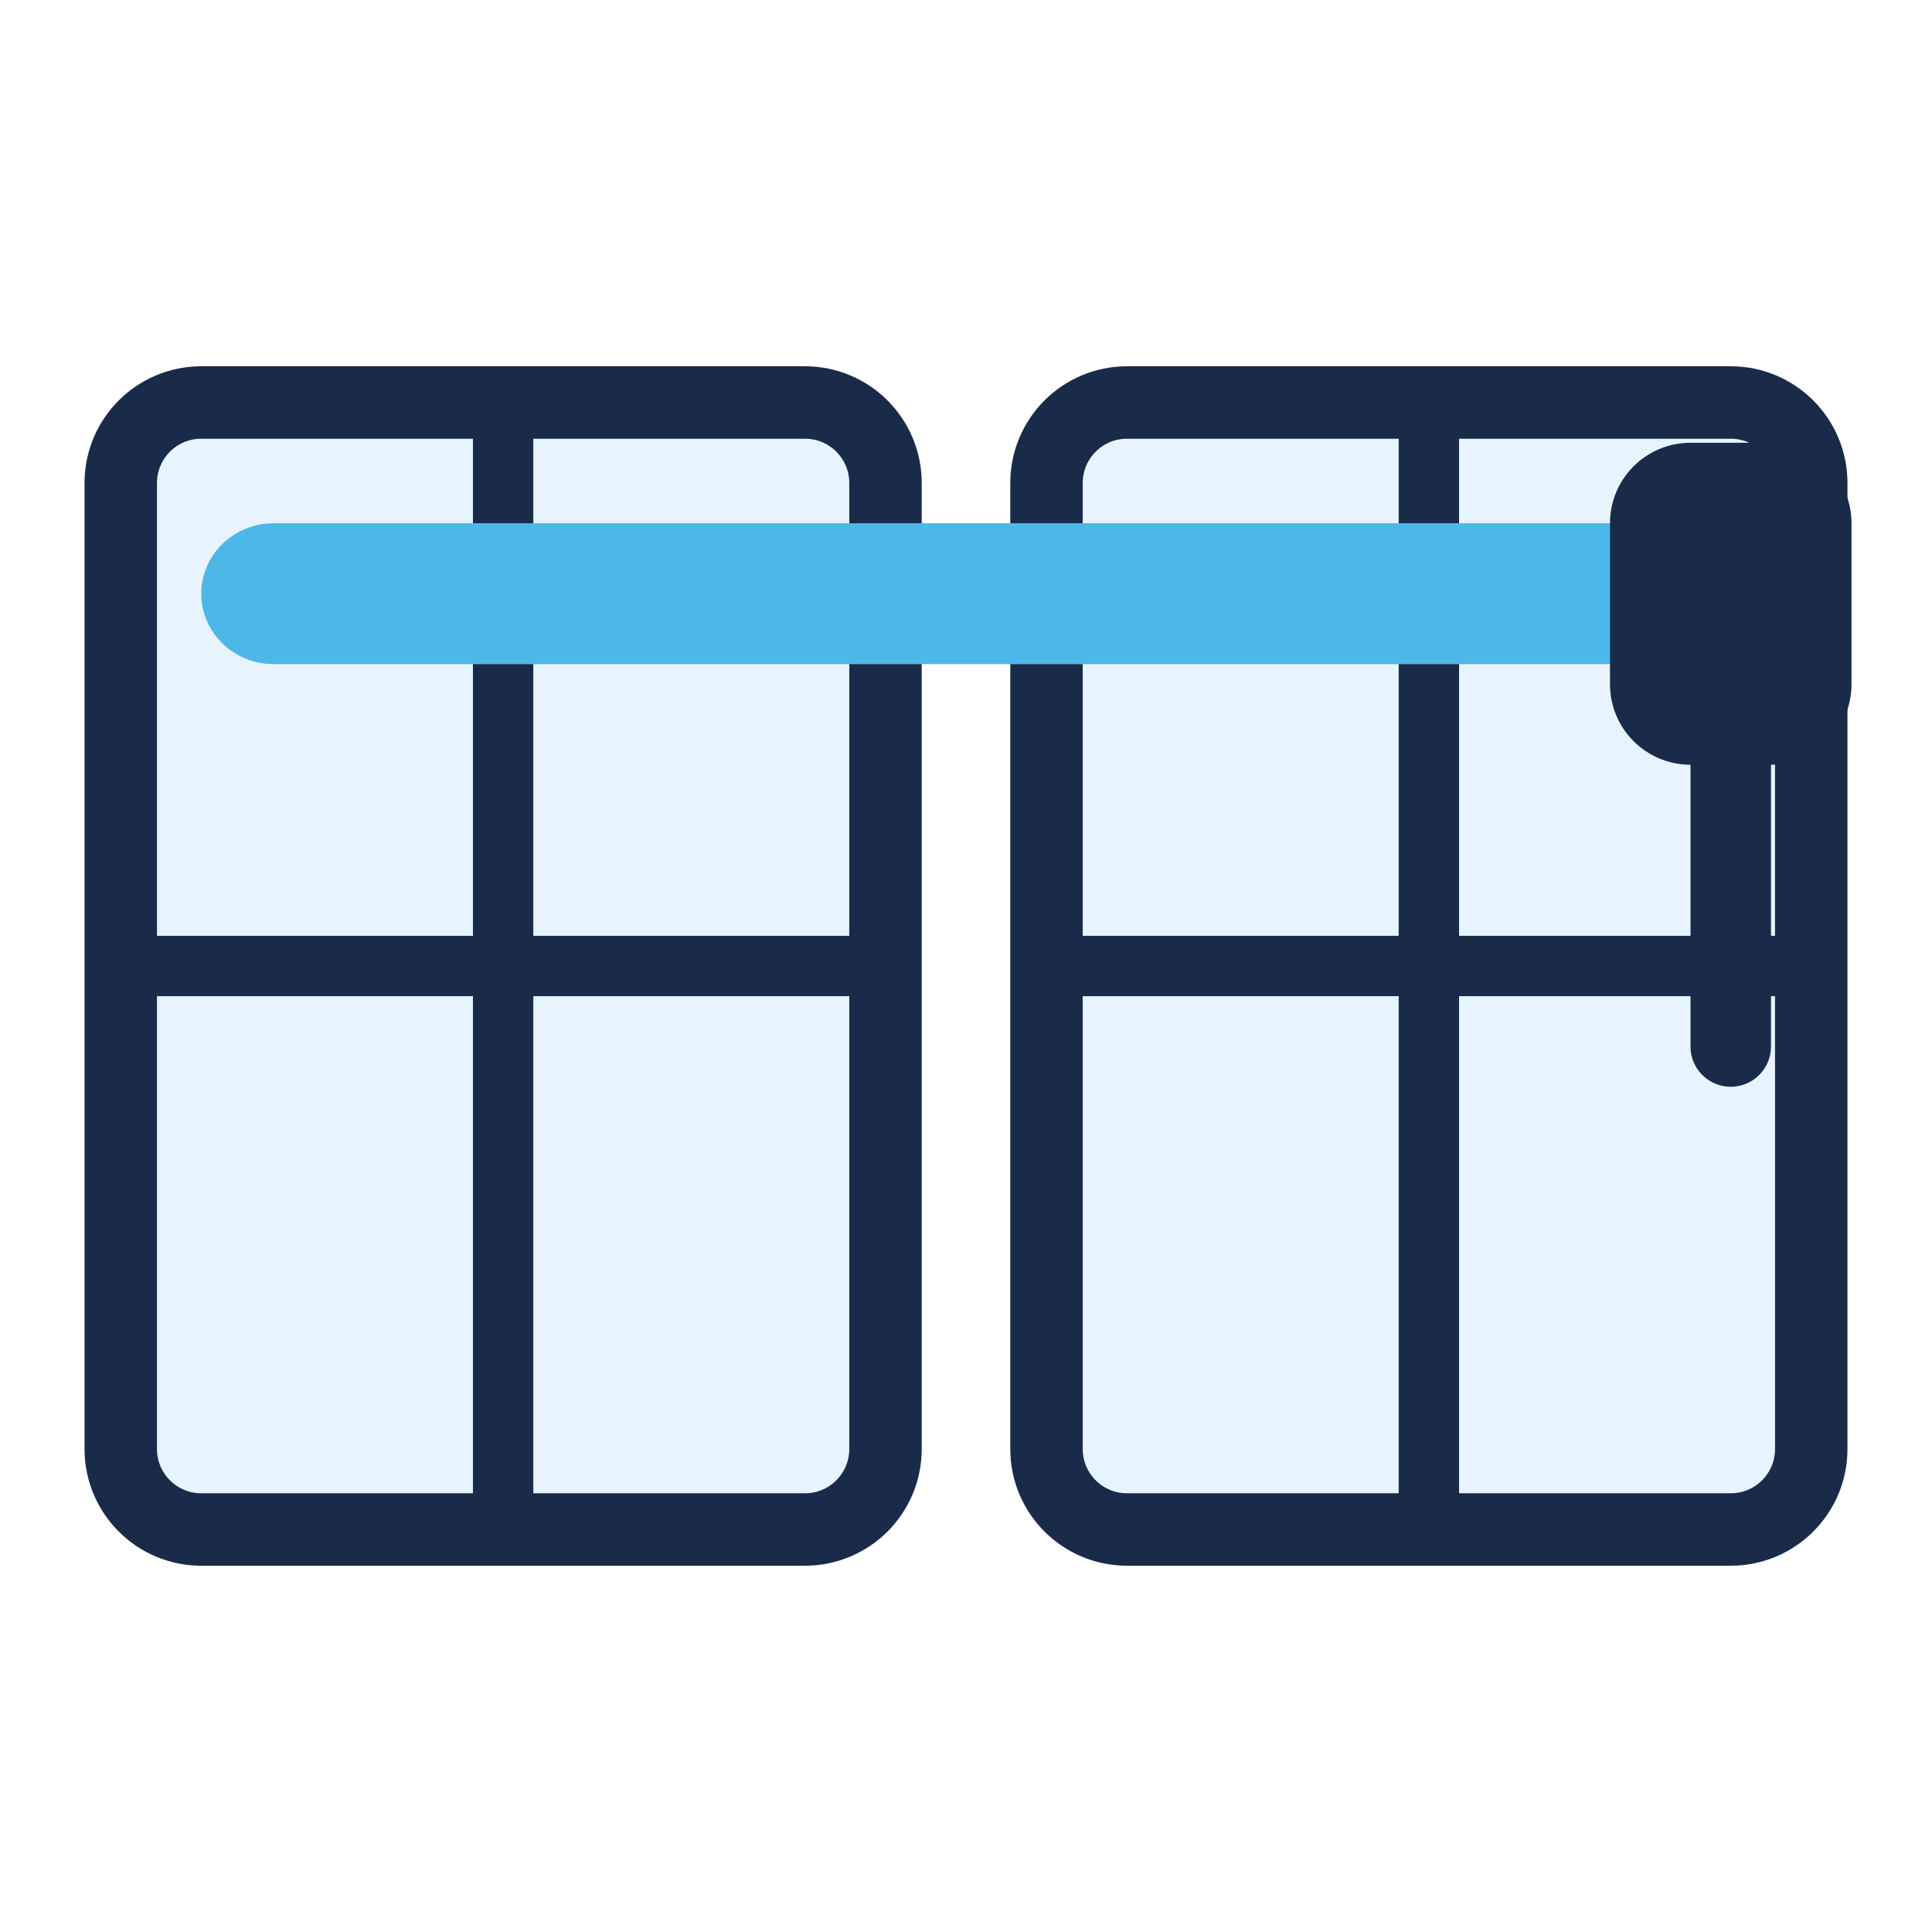
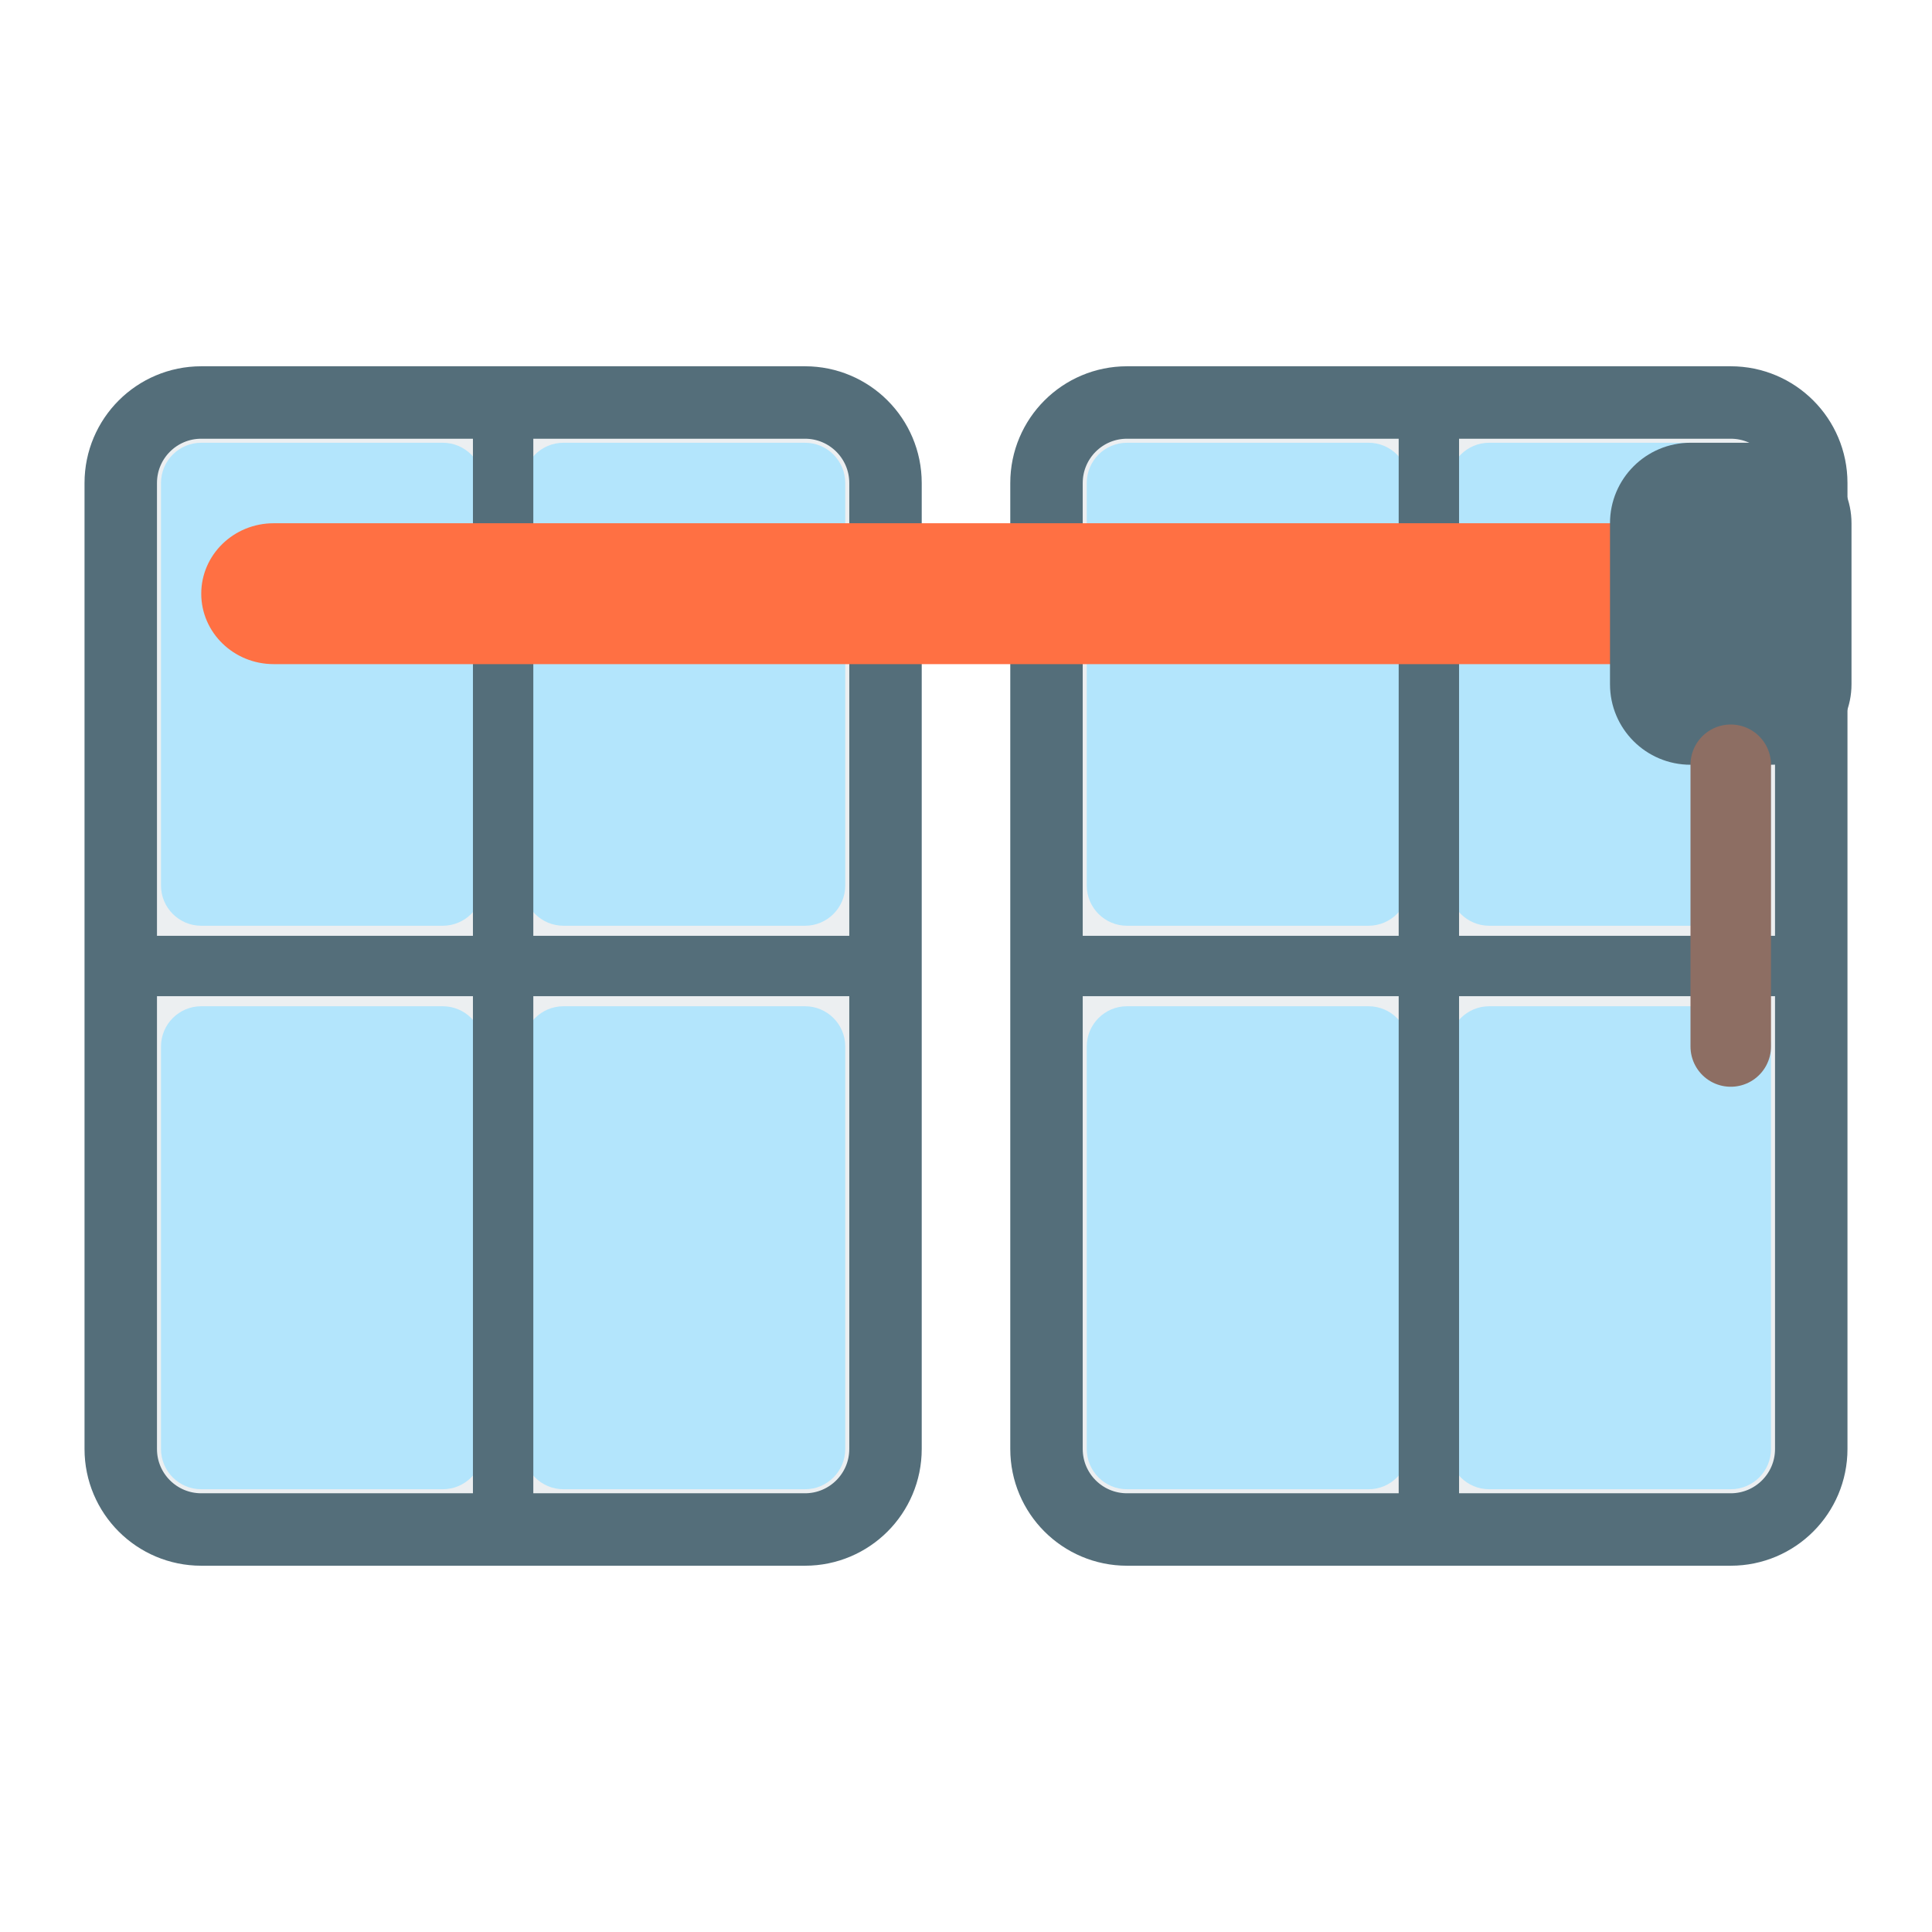
<svg xmlns="http://www.w3.org/2000/svg" viewBox="0 0 48 48" width="48" height="48">
-   <rect x="3" y="10" width="19" height="28" rx="2" fill="#e8f4fd" stroke="#1a2b4a" stroke-width="1.8" />
-   <line x1="12.5" y1="10" x2="12.5" y2="38" stroke="#1a2b4a" stroke-width="1.5" />
-   <line x1="3" y1="24" x2="22" y2="24" stroke="#1a2b4a" stroke-width="1.5" />
-   <rect x="26" y="10" width="19" height="28" rx="2" fill="#e8f4fd" stroke="#1a2b4a" stroke-width="1.8" />
-   <line x1="35.5" y1="10" x2="35.5" y2="38" stroke="#1a2b4a" stroke-width="1.5" />
-   <line x1="26" y1="24" x2="45" y2="24" stroke="#1a2b4a" stroke-width="1.5" />
-   <rect x="5" y="13" width="38" height="3.5" rx="1.8" fill="#4db8e8" />
-   <rect x="40" y="11" width="6" height="8" rx="2" fill="#1a2b4a" />
-   <line x1="43" y1="19" x2="43" y2="26" stroke="#1a2b4a" stroke-width="2" stroke-linecap="round" />
+   <rect x="3" y="10" width="19" height="28" rx="2" fill="#ECEFF1" stroke="#546E7A" stroke-width="1.8" />
+   <rect x="4" y="11" width="8" height="12" rx="1" fill="#B3E5FC" />
+   <rect x="13" y="11" width="8" height="12" rx="1" fill="#B3E5FC" />
+   <rect x="4" y="25" width="8" height="12" rx="1" fill="#B3E5FC" />
+   <rect x="13" y="25" width="8" height="12" rx="1" fill="#B3E5FC" />
+   <line x1="12.5" y1="10" x2="12.5" y2="38" stroke="#546E7A" stroke-width="1.5" />
+   <line x1="3" y1="24" x2="22" y2="24" stroke="#546E7A" stroke-width="1.5" />
+   <rect x="26" y="10" width="19" height="28" rx="2" fill="#ECEFF1" stroke="#546E7A" stroke-width="1.8" />
+   <rect x="27" y="11" width="8" height="12" rx="1" fill="#B3E5FC" />
+   <rect x="36" y="11" width="8" height="12" rx="1" fill="#B3E5FC" />
+   <rect x="27" y="25" width="8" height="12" rx="1" fill="#B3E5FC" />
+   <rect x="36" y="25" width="8" height="12" rx="1" fill="#B3E5FC" />
+   <line x1="35.5" y1="10" x2="35.5" y2="38" stroke="#546E7A" stroke-width="1.5" />
+   <line x1="26" y1="24" x2="45" y2="24" stroke="#546E7A" stroke-width="1.5" />
+   <rect x="5" y="13" width="38" height="3.5" rx="1.8" fill="#FF7043" />
+   <rect x="40" y="11" width="6" height="8" rx="2" fill="#546E7A" />
+   <line x1="43" y1="19" x2="43" y2="26" stroke="#8D6E63" stroke-width="2" stroke-linecap="round" />
</svg>
